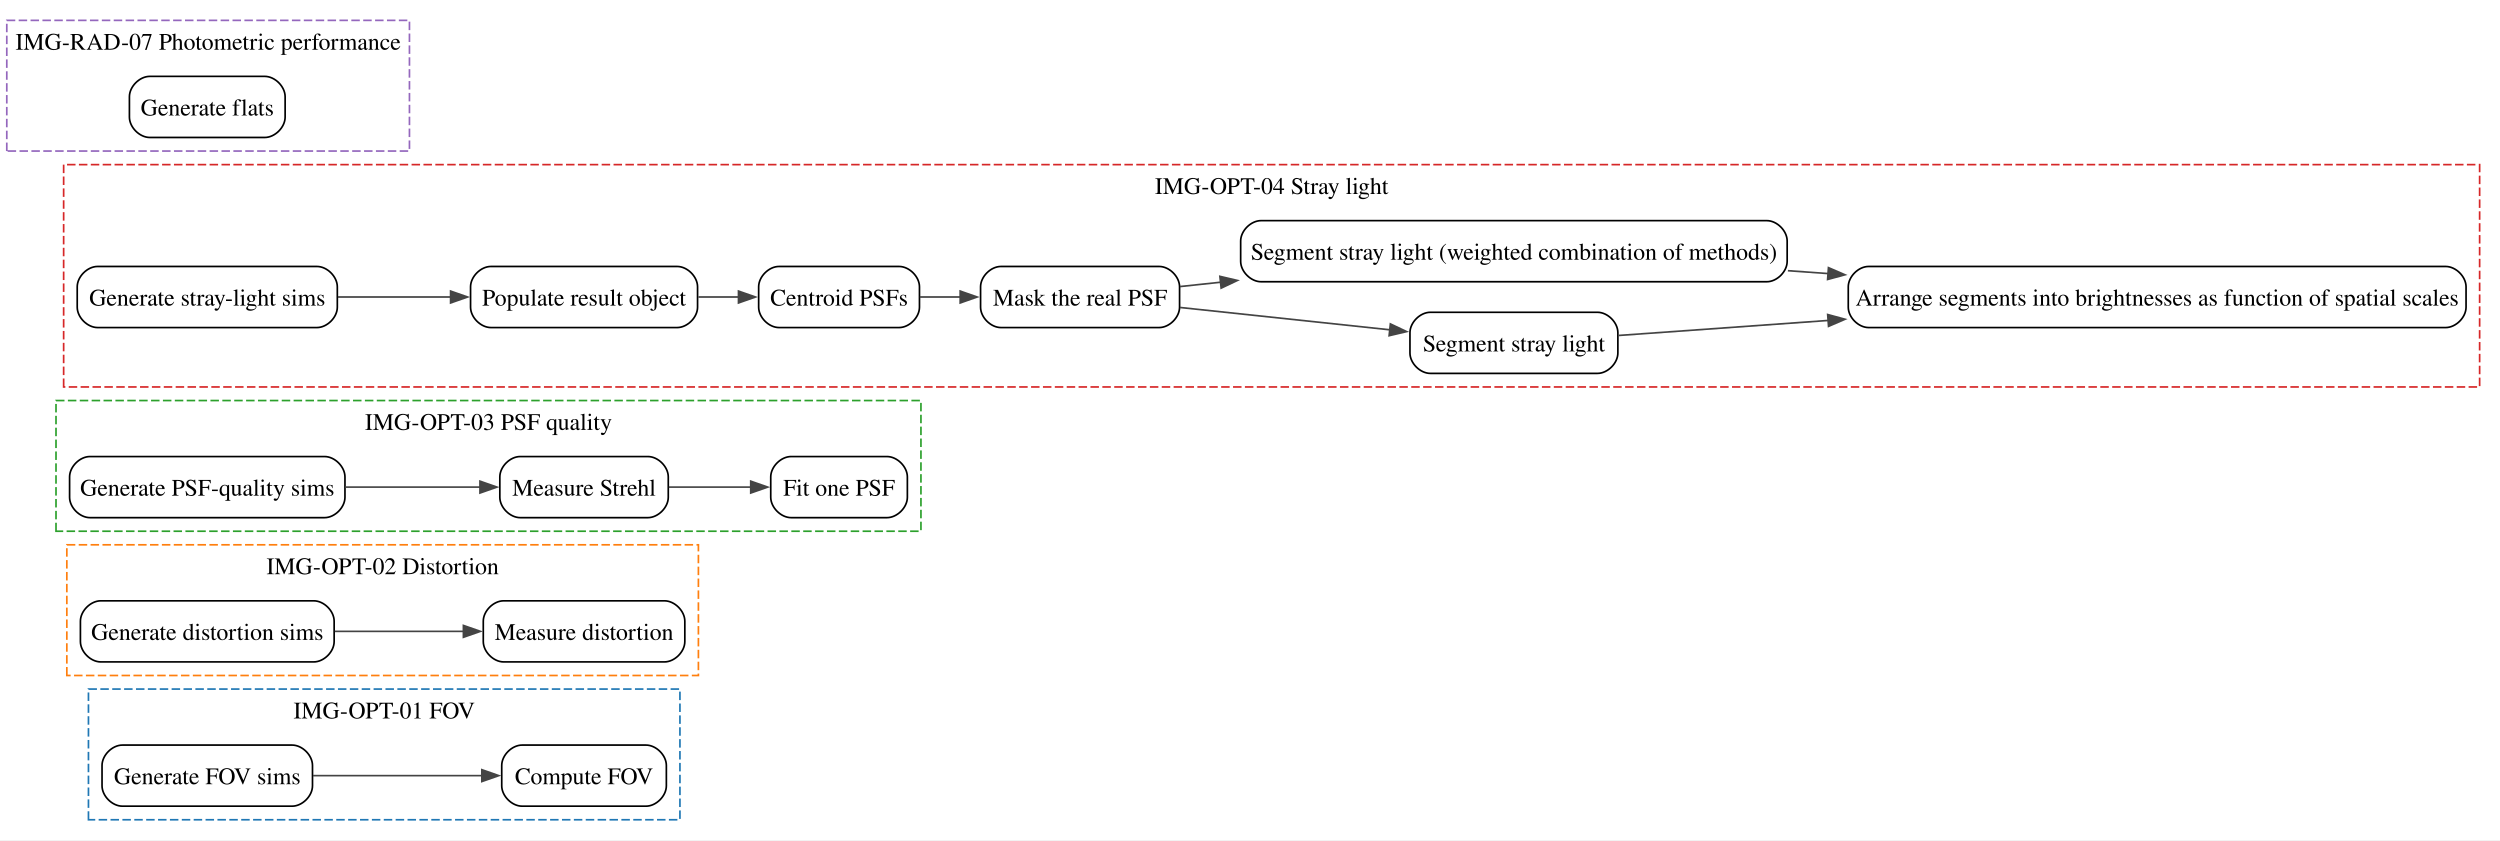
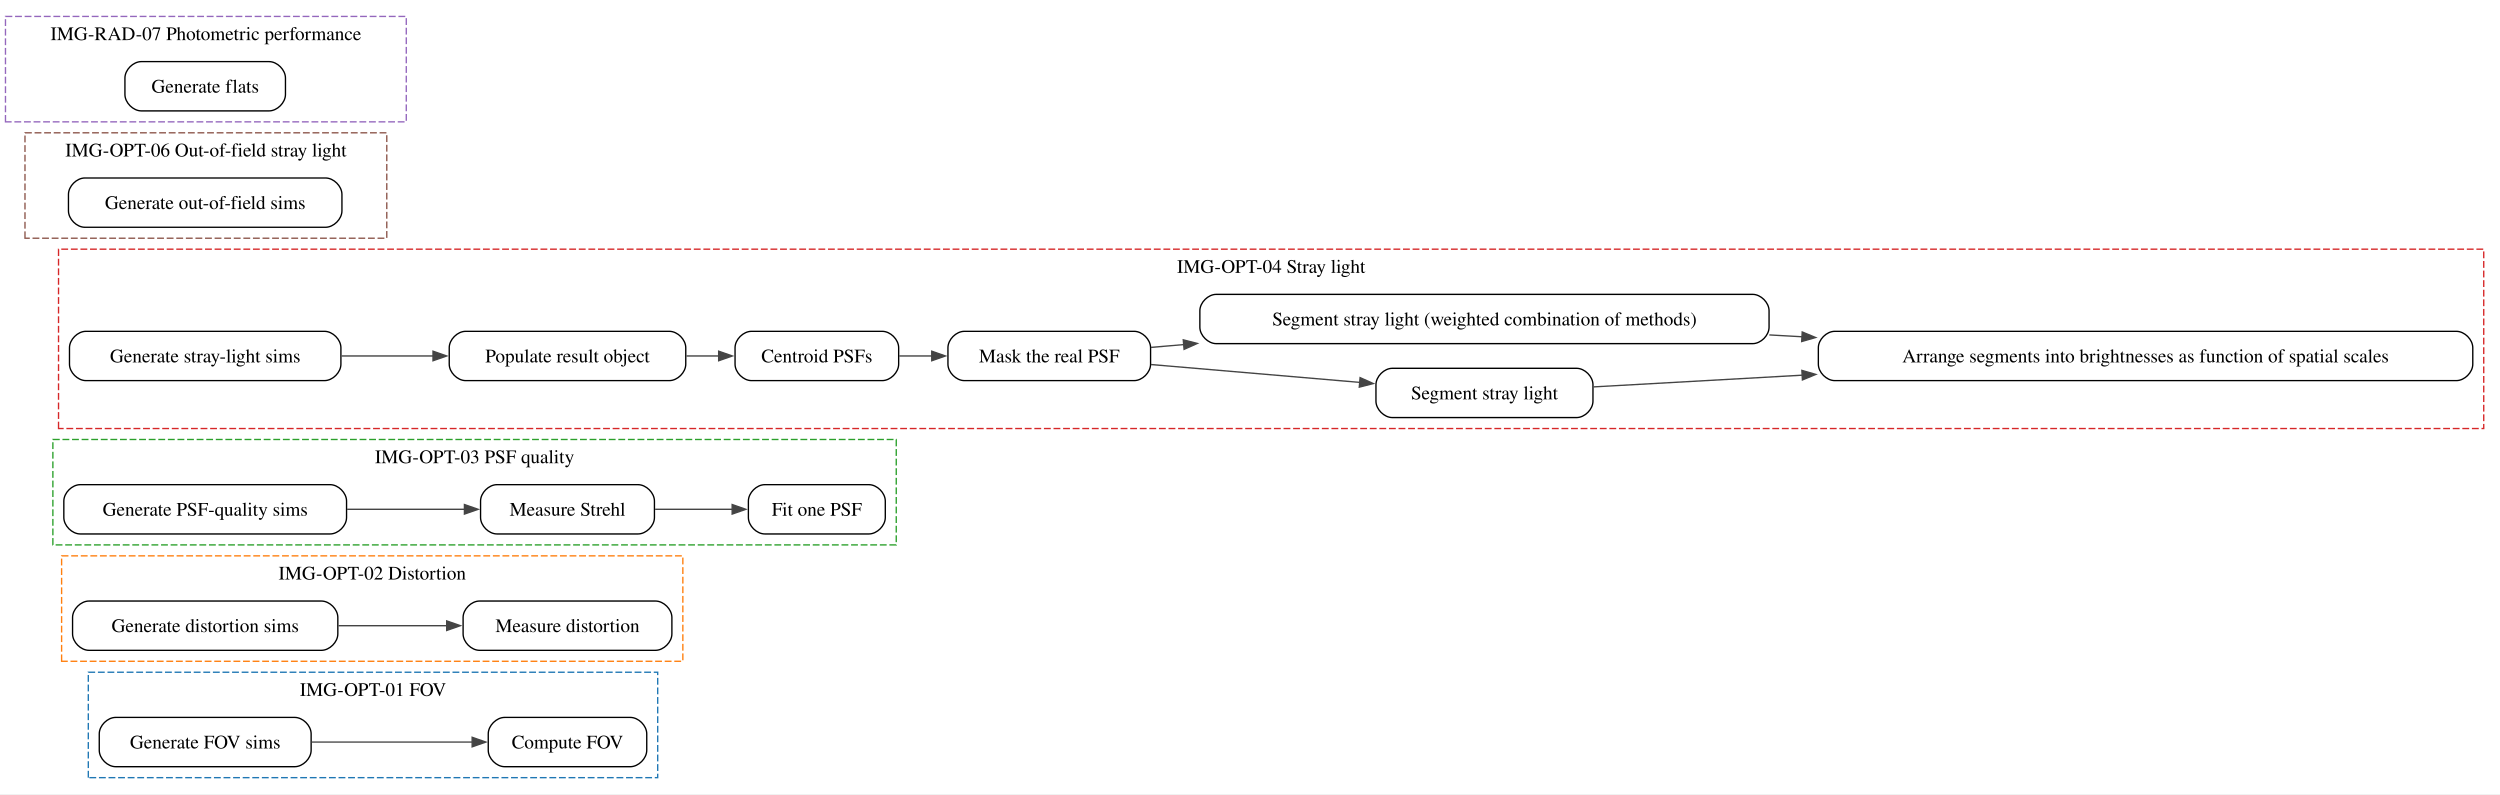
- <svg xmlns="http://www.w3.org/2000/svg" width="1473pt" height="495pt" viewBox="0.00 0.00 1473.00 495.00">
-   <g id="graph0" class="graph" transform="scale(1 1) rotate(0) translate(4 491)">
-     <polygon fill="white" stroke="none" points="-4,4 -4,-491 1469,-491 1469,4 -4,4" />
+ <svg xmlns="http://www.w3.org/2000/svg" width="1826pt" height="580pt" viewBox="0.00 0.00 1826.00 580.00">
+   <g id="graph0" class="graph" transform="scale(1 1) rotate(0) translate(4 576)">
+     <polygon fill="white" stroke="none" points="-4,4 -4,-576 1822.12,-576 1822.12,4 -4,4" />
    <g id="clust1" class="cluster">
-       <polygon fill="none" stroke="#1f77b4" stroke-dasharray="5,2" points="48.12,-8 48.12,-85 396.62,-85 396.62,-8 48.12,-8" />
-       <text xml:space="preserve" text-anchor="middle" x="222.38" y="-67.7" font-family="Times,serif" font-size="14.00">IMG-OPT-01 FOV</text>
+       <polygon fill="none" stroke="#1f77b4" stroke-dasharray="5,2" points="60.5,-8 60.5,-85 476.38,-85 476.38,-8 60.5,-8" />
+       <text xml:space="preserve" text-anchor="middle" x="268.44" y="-67.7" font-family="Times,serif" font-size="14.00">IMG-OPT-01 FOV</text>
    </g>
    <g id="clust2" class="cluster">
-       <polygon fill="none" stroke="#ff7f0e" stroke-dasharray="5,2" points="35.38,-93 35.38,-170 407.5,-170 407.5,-93 35.38,-93" />
-       <text xml:space="preserve" text-anchor="middle" x="221.44" y="-152.7" font-family="Times,serif" font-size="14.00">IMG-OPT-02 Distortion</text>
+       <polygon fill="none" stroke="#ff7f0e" stroke-dasharray="5,2" points="41,-93 41,-170 494.75,-170 494.75,-93 41,-93" />
+       <text xml:space="preserve" text-anchor="middle" x="267.88" y="-152.7" font-family="Times,serif" font-size="14.00">IMG-OPT-02 Distortion</text>
    </g>
    <g id="clust3" class="cluster">
-       <polygon fill="none" stroke="#2ca02c" stroke-dasharray="5,2" points="29,-178 29,-255 538.62,-255 538.62,-178 29,-178" />
-       <text xml:space="preserve" text-anchor="middle" x="283.81" y="-237.7" font-family="Times,serif" font-size="14.00">IMG-OPT-03 PSF quality</text>
+       <polygon fill="none" stroke="#2ca02c" stroke-dasharray="5,2" points="34.62,-178 34.62,-255 650.62,-255 650.62,-178 34.62,-178" />
+       <text xml:space="preserve" text-anchor="middle" x="342.62" y="-237.7" font-family="Times,serif" font-size="14.00">IMG-OPT-03 PSF quality</text>
    </g>
    <g id="clust4" class="cluster">
-       <polygon fill="none" stroke="#d62728" stroke-dasharray="5,2" points="33.5,-263 33.5,-394 1457,-394 1457,-263 33.5,-263" />
-       <text xml:space="preserve" text-anchor="middle" x="745.25" y="-376.7" font-family="Times,serif" font-size="14.00">IMG-OPT-04 Stray light</text>
+       <polygon fill="none" stroke="#d62728" stroke-dasharray="5,2" points="38.75,-263 38.75,-394 1810.12,-394 1810.12,-263 38.75,-263" />
+       <text xml:space="preserve" text-anchor="middle" x="924.44" y="-376.7" font-family="Times,serif" font-size="14.00">IMG-OPT-04 Stray light</text>
    </g>
    <g id="clust5" class="cluster">
-       <polygon fill="none" stroke="#9467bd" stroke-dasharray="5,2" points="0,-402 0,-479 237.25,-479 237.25,-402 0,-402" />
-       <text xml:space="preserve" text-anchor="middle" x="118.62" y="-461.7" font-family="Times,serif" font-size="14.00">IMG-RAD-07 Photometric performance</text>
+       <polygon fill="none" stroke="#8c564b" stroke-dasharray="5,2" points="14.25,-402 14.25,-479 278.5,-479 278.5,-402 14.25,-402" />
+       <text xml:space="preserve" text-anchor="middle" x="146.38" y="-461.7" font-family="Times,serif" font-size="14.00">IMG-OPT-06 Out-of-field stray light</text>
+     </g>
+     <g id="clust6" class="cluster">
+       <polygon fill="none" stroke="#9467bd" stroke-dasharray="5,2" points="0,-487 0,-564 292.75,-564 292.75,-487 0,-487" />
+       <text xml:space="preserve" text-anchor="middle" x="146.38" y="-546.7" font-family="Times,serif" font-size="14.00">IMG-RAD-07 Photometric performance</text>
    </g>
    <g id="node1" class="node">
-       <path fill="white" stroke="black" d="M168.12,-52C168.12,-52 68.12,-52 68.12,-52 62.12,-52 56.12,-46 56.12,-40 56.12,-40 56.12,-28 56.12,-28 56.12,-22 62.12,-16 68.12,-16 68.12,-16 168.12,-16 168.12,-16 174.12,-16 180.12,-22 180.12,-28 180.12,-28 180.12,-40 180.12,-40 180.12,-46 174.12,-52 168.12,-52" />
-       <text xml:space="preserve" text-anchor="middle" x="118.12" y="-28.95" font-family="Times,serif" font-size="14.00">Generate FOV sims</text>
+       <path fill="white" stroke="black" d="M211.25,-52C211.25,-52 80.5,-52 80.5,-52 74.5,-52 68.5,-46 68.5,-40 68.5,-40 68.5,-28 68.5,-28 68.5,-22 74.5,-16 80.5,-16 80.5,-16 211.25,-16 211.25,-16 217.25,-16 223.25,-22 223.25,-28 223.25,-28 223.25,-40 223.25,-40 223.25,-46 217.25,-52 211.25,-52" />
+       <text xml:space="preserve" text-anchor="middle" x="145.88" y="-29.32" font-family="Times,serif" font-size="14.00">Generate FOV sims</text>
    </g>
    <g id="node2" class="node">
-       <path fill="white" stroke="black" d="M376.62,-52C376.62,-52 303.62,-52 303.62,-52 297.62,-52 291.62,-46 291.62,-40 291.62,-40 291.62,-28 291.62,-28 291.62,-22 297.62,-16 303.62,-16 303.62,-16 376.62,-16 376.62,-16 382.62,-16 388.62,-22 388.62,-28 388.62,-28 388.62,-40 388.62,-40 388.62,-46 382.62,-52 376.62,-52" />
-       <text xml:space="preserve" text-anchor="middle" x="340.12" y="-28.95" font-family="Times,serif" font-size="14.00">Compute FOV</text>
+       <path fill="white" stroke="black" d="M456.38,-52C456.38,-52 364.62,-52 364.62,-52 358.62,-52 352.62,-46 352.62,-40 352.62,-40 352.62,-28 352.62,-28 352.62,-22 358.62,-16 364.62,-16 364.62,-16 456.38,-16 456.38,-16 462.38,-16 468.38,-22 468.38,-28 468.38,-28 468.38,-40 468.38,-40 468.38,-46 462.38,-52 456.38,-52" />
+       <text xml:space="preserve" text-anchor="middle" x="410.5" y="-29.32" font-family="Times,serif" font-size="14.00">Compute FOV</text>
    </g>
    <g id="edge1" class="edge">
-       <path fill="none" stroke="#444444" d="M180.41,-34C211.52,-34 249.16,-34 279.97,-34" />
-       <polygon fill="#444444" stroke="#444444" points="279.9,-37.5 289.9,-34 279.9,-30.5 279.9,-37.5" />
+       <path fill="none" stroke="#444444" d="M223.54,-34C260.7,-34 304.97,-34 340.99,-34" />
+       <polygon fill="#444444" stroke="#444444" points="340.86,-37.5 350.86,-34 340.86,-30.5 340.86,-37.5" />
    </g>
    <g id="node3" class="node">
-       <path fill="white" stroke="black" d="M180.88,-137C180.88,-137 55.37,-137 55.37,-137 49.37,-137 43.38,-131 43.38,-125 43.38,-125 43.38,-113 43.38,-113 43.38,-107 49.38,-101 55.38,-101 55.38,-101 180.88,-101 180.88,-101 186.88,-101 192.88,-107 192.88,-113 192.88,-113 192.88,-125 192.88,-125 192.88,-131 186.88,-137 180.88,-137" />
-       <text xml:space="preserve" text-anchor="middle" x="118.12" y="-113.95" font-family="Times,serif" font-size="14.00">Generate distortion sims</text>
+       <path fill="white" stroke="black" d="M230.75,-137C230.75,-137 61,-137 61,-137 55,-137 49,-131 49,-125 49,-125 49,-113 49,-113 49,-107 55,-101 61,-101 61,-101 230.75,-101 230.75,-101 236.75,-101 242.75,-107 242.75,-113 242.75,-113 242.75,-125 242.75,-125 242.75,-131 236.75,-137 230.75,-137" />
+       <text xml:space="preserve" text-anchor="middle" x="145.88" y="-114.33" font-family="Times,serif" font-size="14.00">Generate distortion sims</text>
    </g>
    <g id="node4" class="node">
-       <path fill="white" stroke="black" d="M387.5,-137C387.5,-137 292.75,-137 292.75,-137 286.75,-137 280.75,-131 280.75,-125 280.75,-125 280.75,-113 280.75,-113 280.75,-107 286.75,-101 292.75,-101 292.75,-101 387.5,-101 387.5,-101 393.5,-101 399.5,-107 399.5,-113 399.5,-113 399.5,-125 399.5,-125 399.5,-131 393.5,-137 387.5,-137" />
-       <text xml:space="preserve" text-anchor="middle" x="340.12" y="-113.95" font-family="Times,serif" font-size="14.00">Measure distortion</text>
+       <path fill="white" stroke="black" d="M474.75,-137C474.75,-137 346.25,-137 346.25,-137 340.25,-137 334.25,-131 334.25,-125 334.25,-125 334.25,-113 334.25,-113 334.25,-107 340.25,-101 346.25,-101 346.25,-101 474.75,-101 474.75,-101 480.75,-101 486.75,-107 486.75,-113 486.75,-113 486.75,-125 486.75,-125 486.75,-131 480.75,-137 474.75,-137" />
+       <text xml:space="preserve" text-anchor="middle" x="410.5" y="-114.33" font-family="Times,serif" font-size="14.00">Measure distortion</text>
    </g>
    <g id="edge2" class="edge">
-       <path fill="none" stroke="#444444" d="M193.3,-119C217.85,-119 245.08,-119 269.29,-119" />
-       <polygon fill="#444444" stroke="#444444" points="269.04,-122.5 279.04,-119 269.04,-115.5 269.04,-122.5" />
+       <path fill="none" stroke="#444444" d="M243.18,-119C269.07,-119 296.93,-119 322.3,-119" />
+       <polygon fill="#444444" stroke="#444444" points="322.26,-122.5 332.26,-119 322.26,-115.5 322.26,-122.5" />
    </g>
    <g id="node5" class="node">
-       <path fill="white" stroke="black" d="M187.25,-222C187.25,-222 49,-222 49,-222 43,-222 37,-216 37,-210 37,-210 37,-198 37,-198 37,-192 43,-186 49,-186 49,-186 187.25,-186 187.25,-186 193.25,-186 199.25,-192 199.25,-198 199.25,-198 199.25,-210 199.25,-210 199.25,-216 193.25,-222 187.25,-222" />
-       <text xml:space="preserve" text-anchor="middle" x="118.12" y="-198.95" font-family="Times,serif" font-size="14.00">Generate PSF-quality sims</text>
+       <path fill="white" stroke="black" d="M237.12,-222C237.12,-222 54.63,-222 54.63,-222 48.62,-222 42.62,-216 42.62,-210 42.62,-210 42.62,-198 42.62,-198 42.62,-192 48.62,-186 54.62,-186 54.62,-186 237.12,-186 237.12,-186 243.12,-186 249.12,-192 249.12,-198 249.12,-198 249.12,-210 249.12,-210 249.12,-216 243.12,-222 237.12,-222" />
+       <text xml:space="preserve" text-anchor="middle" x="145.88" y="-199.32" font-family="Times,serif" font-size="14.00">Generate PSF-quality sims</text>
    </g>
    <g id="node7" class="node">
-       <path fill="white" stroke="black" d="M377.75,-222C377.75,-222 302.5,-222 302.5,-222 296.5,-222 290.5,-216 290.5,-210 290.5,-210 290.5,-198 290.5,-198 290.5,-192 296.5,-186 302.5,-186 302.5,-186 377.75,-186 377.75,-186 383.75,-186 389.75,-192 389.75,-198 389.75,-198 389.75,-210 389.75,-210 389.75,-216 383.75,-222 377.75,-222" />
-       <text xml:space="preserve" text-anchor="middle" x="340.12" y="-198.95" font-family="Times,serif" font-size="14.00">Measure Strehl</text>
+       <path fill="white" stroke="black" d="M462,-222C462,-222 359,-222 359,-222 353,-222 347,-216 347,-210 347,-210 347,-198 347,-198 347,-192 353,-186 359,-186 359,-186 462,-186 462,-186 468,-186 474,-192 474,-198 474,-198 474,-210 474,-210 474,-216 468,-222 462,-222" />
+       <text xml:space="preserve" text-anchor="middle" x="410.5" y="-199.32" font-family="Times,serif" font-size="14.00">Measure Strehl</text>
    </g>
    <g id="edge4" class="edge">
-       <path fill="none" stroke="#444444" d="M199.48,-204C225.76,-204 254.48,-204 279,-204" />
-       <polygon fill="#444444" stroke="#444444" points="278.8,-207.5 288.8,-204 278.8,-200.5 278.8,-207.5" />
+       <path fill="none" stroke="#444444" d="M249.54,-204C278.24,-204 308.86,-204 335.55,-204" />
+       <polygon fill="#444444" stroke="#444444" points="335.21,-207.5 345.21,-204 335.21,-200.5 335.21,-207.5" />
    </g>
    <g id="node6" class="node">
-       <path fill="white" stroke="black" d="M518.62,-222C518.62,-222 462.12,-222 462.12,-222 456.12,-222 450.12,-216 450.12,-210 450.12,-210 450.12,-198 450.12,-198 450.12,-192 456.12,-186 462.12,-186 462.12,-186 518.62,-186 518.62,-186 524.62,-186 530.62,-192 530.62,-198 530.62,-198 530.62,-210 530.62,-210 530.62,-216 524.62,-222 518.62,-222" />
-       <text xml:space="preserve" text-anchor="middle" x="490.38" y="-198.95" font-family="Times,serif" font-size="14.00">Fit one PSF</text>
+       <path fill="white" stroke="black" d="M630.62,-222C630.62,-222 554.62,-222 554.62,-222 548.62,-222 542.62,-216 542.62,-210 542.62,-210 542.62,-198 542.62,-198 542.62,-192 548.62,-186 554.62,-186 554.62,-186 630.62,-186 630.62,-186 636.62,-186 642.62,-192 642.62,-198 642.62,-198 642.62,-210 642.62,-210 642.62,-216 636.62,-222 630.62,-222" />
+       <text xml:space="preserve" text-anchor="middle" x="592.62" y="-199.32" font-family="Times,serif" font-size="14.00">Fit one PSF</text>
    </g>
    <g id="edge3" class="edge">
-       <path fill="none" stroke="#444444" d="M390.08,-204C405.69,-204 422.99,-204 438.72,-204" />
-       <polygon fill="#444444" stroke="#444444" points="438.33,-207.5 448.33,-204 438.33,-200.5 438.33,-207.5" />
+       <path fill="none" stroke="#444444" d="M474.5,-204C492.81,-204 512.77,-204 530.94,-204" />
+       <polygon fill="#444444" stroke="#444444" points="530.77,-207.5 540.77,-204 530.77,-200.5 530.77,-207.5" />
    </g>
    <g id="node8" class="node">
-       <path fill="white" stroke="black" d="M182.75,-334C182.75,-334 53.5,-334 53.5,-334 47.5,-334 41.5,-328 41.5,-322 41.5,-322 41.5,-310 41.5,-310 41.5,-304 47.5,-298 53.5,-298 53.5,-298 182.75,-298 182.75,-298 188.75,-298 194.75,-304 194.75,-310 194.75,-310 194.75,-322 194.75,-322 194.75,-328 188.75,-334 182.75,-334" />
-       <text xml:space="preserve" text-anchor="middle" x="118.12" y="-310.95" font-family="Times,serif" font-size="14.00">Generate stray-light sims</text>
+       <path fill="white" stroke="black" d="M233,-334C233,-334 58.75,-334 58.75,-334 52.75,-334 46.75,-328 46.75,-322 46.75,-322 46.75,-310 46.75,-310 46.75,-304 52.75,-298 58.75,-298 58.75,-298 233,-298 233,-298 239,-298 245,-304 245,-310 245,-310 245,-322 245,-322 245,-328 239,-334 233,-334" />
+       <text xml:space="preserve" text-anchor="middle" x="145.88" y="-311.32" font-family="Times,serif" font-size="14.00">Generate stray-light sims</text>
    </g>
    <g id="node9" class="node">
-       <path fill="white" stroke="black" d="M395,-334C395,-334 285.25,-334 285.25,-334 279.25,-334 273.25,-328 273.25,-322 273.25,-322 273.25,-310 273.25,-310 273.25,-304 279.25,-298 285.25,-298 285.25,-298 395,-298 395,-298 401,-298 407,-304 407,-310 407,-310 407,-322 407,-322 407,-328 401,-334 395,-334" />
-       <text xml:space="preserve" text-anchor="middle" x="340.12" y="-310.95" font-family="Times,serif" font-size="14.00">Populate result object</text>
+       <path fill="white" stroke="black" d="M484.88,-334C484.88,-334 336.12,-334 336.12,-334 330.12,-334 324.12,-328 324.12,-322 324.12,-322 324.12,-310 324.12,-310 324.12,-304 330.12,-298 336.12,-298 336.12,-298 484.88,-298 484.88,-298 490.88,-298 496.88,-304 496.88,-310 496.88,-310 496.88,-322 496.88,-322 496.88,-328 490.88,-334 484.88,-334" />
+       <text xml:space="preserve" text-anchor="middle" x="410.5" y="-311.32" font-family="Times,serif" font-size="14.00">Populate result object</text>
    </g>
    <g id="edge5" class="edge">
-       <path fill="none" stroke="#444444" d="M195.14,-316C216.62,-316 240.01,-316 261.58,-316" />
-       <polygon fill="#444444" stroke="#444444" points="261.49,-319.5 271.49,-316 261.49,-312.5 261.49,-319.5" />
+       <path fill="none" stroke="#444444" d="M245.41,-316C267.35,-316 290.59,-316 312.47,-316" />
+       <polygon fill="#444444" stroke="#444444" points="312.26,-319.5 322.26,-316 312.26,-312.5 312.26,-319.5" />
    </g>
    <g id="node11" class="node">
-       <path fill="white" stroke="black" d="M525.75,-334C525.75,-334 455,-334 455,-334 449,-334 443,-328 443,-322 443,-322 443,-310 443,-310 443,-304 449,-298 455,-298 455,-298 525.75,-298 525.75,-298 531.75,-298 537.75,-304 537.75,-310 537.75,-310 537.75,-322 537.75,-322 537.75,-328 531.75,-334 525.75,-334" />
-       <text xml:space="preserve" text-anchor="middle" x="490.38" y="-310.95" font-family="Times,serif" font-size="14.00">Centroid PSFs</text>
+       <path fill="white" stroke="black" d="M640.38,-334C640.38,-334 544.88,-334 544.88,-334 538.88,-334 532.88,-328 532.88,-322 532.88,-322 532.88,-310 532.88,-310 532.88,-304 538.88,-298 544.88,-298 544.88,-298 640.38,-298 640.38,-298 646.38,-298 652.38,-304 652.38,-310 652.38,-310 652.38,-322 652.38,-322 652.38,-328 646.38,-334 640.38,-334" />
+       <text xml:space="preserve" text-anchor="middle" x="592.62" y="-311.32" font-family="Times,serif" font-size="14.00">Centroid PSFs</text>
    </g>
    <g id="edge8" class="edge">
-       <path fill="none" stroke="#444444" d="M407.45,-316C415.42,-316 423.52,-316 431.37,-316" />
-       <polygon fill="#444444" stroke="#444444" points="431.12,-319.5 441.12,-316 431.12,-312.5 431.12,-319.5" />
+       <path fill="none" stroke="#444444" d="M497.34,-316C505.32,-316 513.34,-316 521.15,-316" />
+       <polygon fill="#444444" stroke="#444444" points="520.91,-319.5 530.91,-316 520.91,-312.5 520.91,-319.5" />
    </g>
    <g id="node10" class="node">
-       <path fill="white" stroke="black" d="M1437,-334C1437,-334 1097,-334 1097,-334 1091,-334 1085,-328 1085,-322 1085,-322 1085,-310 1085,-310 1085,-304 1091,-298 1097,-298 1097,-298 1437,-298 1437,-298 1443,-298 1449,-304 1449,-310 1449,-310 1449,-322 1449,-322 1449,-328 1443,-334 1437,-334" />
-       <text xml:space="preserve" text-anchor="middle" x="1267" y="-310.95" font-family="Times,serif" font-size="14.00">Arrange segments into brightnesses as function of spatial scales</text>
+       <path fill="white" stroke="black" d="M1790.12,-334C1790.12,-334 1336.12,-334 1336.12,-334 1330.12,-334 1324.12,-328 1324.12,-322 1324.12,-322 1324.12,-310 1324.12,-310 1324.12,-304 1330.12,-298 1336.12,-298 1336.12,-298 1790.12,-298 1790.12,-298 1796.12,-298 1802.12,-304 1802.12,-310 1802.12,-310 1802.12,-322 1802.12,-322 1802.12,-328 1796.12,-334 1790.12,-334" />
+       <text xml:space="preserve" text-anchor="middle" x="1563.12" y="-311.32" font-family="Times,serif" font-size="14.00">Arrange segments into brightnesses as function of spatial scales</text>
    </g>
    <g id="node14" class="node">
-       <path fill="white" stroke="black" d="M679,-334C679,-334 585.75,-334 585.75,-334 579.75,-334 573.75,-328 573.75,-322 573.75,-322 573.75,-310 573.75,-310 573.75,-304 579.75,-298 585.75,-298 585.75,-298 679,-298 679,-298 685,-298 691,-304 691,-310 691,-310 691,-322 691,-322 691,-328 685,-334 679,-334" />
-       <text xml:space="preserve" text-anchor="middle" x="632.38" y="-310.95" font-family="Times,serif" font-size="14.00">Mask the real PSF</text>
+       <path fill="white" stroke="black" d="M824.38,-334C824.38,-334 700.38,-334 700.38,-334 694.38,-334 688.38,-328 688.38,-322 688.38,-322 688.38,-310 688.38,-310 688.38,-304 694.38,-298 700.38,-298 700.38,-298 824.38,-298 824.38,-298 830.38,-298 836.38,-304 836.38,-310 836.38,-310 836.38,-322 836.38,-322 836.38,-328 830.38,-334 824.38,-334" />
+       <text xml:space="preserve" text-anchor="middle" x="762.38" y="-311.32" font-family="Times,serif" font-size="14.00">Mask the real PSF</text>
    </g>
    <g id="edge11" class="edge">
-       <path fill="none" stroke="#444444" d="M537.99,-316C545.67,-316 553.77,-316 561.86,-316" />
-       <polygon fill="#444444" stroke="#444444" points="561.74,-319.5 571.74,-316 561.74,-312.5 561.74,-319.5" />
+       <path fill="none" stroke="#444444" d="M652.77,-316C660.53,-316 668.59,-316 676.67,-316" />
+       <polygon fill="#444444" stroke="#444444" points="676.55,-319.5 686.55,-316 676.55,-312.5 676.55,-319.5" />
    </g>
    <g id="node12" class="node">
-       <path fill="white" stroke="black" d="M937.25,-307C937.25,-307 838.75,-307 838.75,-307 832.75,-307 826.75,-301 826.75,-295 826.75,-295 826.75,-283 826.75,-283 826.75,-277 832.75,-271 838.75,-271 838.75,-271 937.25,-271 937.25,-271 943.25,-271 949.25,-277 949.25,-283 949.25,-283 949.25,-295 949.25,-295 949.25,-301 943.25,-307 937.25,-307" />
-       <text xml:space="preserve" text-anchor="middle" x="888" y="-283.95" font-family="Times,serif" font-size="14.00">Segment stray light</text>
+       <path fill="white" stroke="black" d="M1147.5,-307C1147.5,-307 1013,-307 1013,-307 1007,-307 1001,-301 1001,-295 1001,-295 1001,-283 1001,-283 1001,-277 1007,-271 1013,-271 1013,-271 1147.5,-271 1147.5,-271 1153.5,-271 1159.5,-277 1159.5,-283 1159.5,-283 1159.5,-295 1159.5,-295 1159.5,-301 1153.5,-307 1147.5,-307" />
+       <text xml:space="preserve" text-anchor="middle" x="1080.25" y="-284.32" font-family="Times,serif" font-size="14.00">Segment stray light</text>
    </g>
    <g id="edge6" class="edge">
-       <path fill="none" stroke="#444444" d="M949.57,-293.34C983.63,-295.78 1028.24,-298.97 1073.18,-302.19" />
-       <polygon fill="#444444" stroke="#444444" points="1072.87,-305.68 1083.09,-302.9 1073.37,-298.7 1072.87,-305.68" />
+       <path fill="none" stroke="#444444" d="M1159.85,-293.41C1202.14,-295.79 1256.9,-298.86 1312.32,-301.97" />
+       <polygon fill="#444444" stroke="#444444" points="1312.09,-305.47 1322.27,-302.53 1312.48,-298.48 1312.09,-305.47" />
    </g>
    <g id="node13" class="node">
-       <path fill="white" stroke="black" d="M1037,-361C1037,-361 739,-361 739,-361 733,-361 727,-355 727,-349 727,-349 727,-337 727,-337 727,-331 733,-325 739,-325 739,-325 1037,-325 1037,-325 1043,-325 1049,-331 1049,-337 1049,-337 1049,-349 1049,-349 1049,-355 1043,-361 1037,-361" />
-       <text xml:space="preserve" text-anchor="middle" x="888" y="-337.95" font-family="Times,serif" font-size="14.00">Segment stray light (weighted combination of methods)</text>
+       <path fill="white" stroke="black" d="M1276.12,-361C1276.12,-361 884.38,-361 884.38,-361 878.38,-361 872.38,-355 872.38,-349 872.38,-349 872.38,-337 872.38,-337 872.38,-331 878.38,-325 884.38,-325 884.38,-325 1276.12,-325 1276.12,-325 1282.12,-325 1288.12,-331 1288.12,-337 1288.12,-337 1288.12,-349 1288.12,-349 1288.12,-355 1282.12,-361 1276.12,-361" />
+       <text xml:space="preserve" text-anchor="middle" x="1080.25" y="-338.32" font-family="Times,serif" font-size="14.00">Segment stray light (weighted combination of methods)</text>
    </g>
    <g id="edge7" class="edge">
-       <path fill="none" stroke="#444444" d="M1049.43,-331.51C1057.33,-330.94 1065.3,-330.37 1073.27,-329.8" />
-       <polygon fill="#444444" stroke="#444444" points="1073.32,-333.31 1083.05,-329.1 1072.82,-326.33 1073.32,-333.31" />
+       <path fill="none" stroke="#444444" d="M1288.32,-331.37C1296.28,-330.93 1304.28,-330.48 1312.3,-330.03" />
+       <polygon fill="#444444" stroke="#444444" points="1312.34,-333.53 1322.13,-329.48 1311.95,-326.54 1312.34,-333.53" />
    </g>
    <g id="edge9" class="edge">
-       <path fill="none" stroke="#444444" d="M691.24,-309.84C727.97,-305.93 775.78,-300.84 814.96,-296.67" />
-       <polygon fill="#444444" stroke="#444444" points="815.21,-300.16 824.78,-295.62 814.47,-293.2 815.21,-300.16" />
+       <path fill="none" stroke="#444444" d="M836.64,-309.74C882.11,-305.85 940.87,-300.83 989.18,-296.7" />
+       <polygon fill="#444444" stroke="#444444" points="989.41,-300.19 999.08,-295.85 988.82,-293.22 989.41,-300.19" />
    </g>
    <g id="edge10" class="edge">
-       <path fill="none" stroke="#444444" d="M691.24,-322.16C698.87,-322.97 706.97,-323.83 715.37,-324.73" />
-       <polygon fill="#444444" stroke="#444444" points="714.76,-328.18 725.07,-325.76 715.5,-321.22 714.76,-328.18" />
+       <path fill="none" stroke="#444444" d="M836.64,-322.26C844.28,-322.92 852.3,-323.6 860.58,-324.31" />
+       <polygon fill="#444444" stroke="#444444" points="860.26,-327.79 870.52,-325.16 860.85,-320.82 860.26,-327.79" />
    </g>
    <g id="node15" class="node">
-       <path fill="white" stroke="black" d="M152,-446C152,-446 84.25,-446 84.25,-446 78.25,-446 72.25,-440 72.25,-434 72.25,-434 72.25,-422 72.25,-422 72.25,-416 78.25,-410 84.25,-410 84.25,-410 152,-410 152,-410 158,-410 164,-416 164,-422 164,-422 164,-434 164,-434 164,-440 158,-446 152,-446" />
-       <text xml:space="preserve" text-anchor="middle" x="118.12" y="-422.95" font-family="Times,serif" font-size="14.00">Generate flats</text>
+       <path fill="white" stroke="black" d="M233.75,-446C233.75,-446 58,-446 58,-446 52,-446 46,-440 46,-434 46,-434 46,-422 46,-422 46,-416 52,-410 58,-410 58,-410 233.75,-410 233.75,-410 239.75,-410 245.75,-416 245.75,-422 245.75,-422 245.75,-434 245.75,-434 245.75,-440 239.75,-446 233.75,-446" />
+       <text xml:space="preserve" text-anchor="middle" x="145.88" y="-423.32" font-family="Times,serif" font-size="14.00">Generate out-of-field sims</text>
+     </g>
+     <g id="node16" class="node">
+       <path fill="white" stroke="black" d="M192.5,-531C192.5,-531 99.25,-531 99.25,-531 93.25,-531 87.25,-525 87.25,-519 87.25,-519 87.25,-507 87.25,-507 87.25,-501 93.25,-495 99.25,-495 99.25,-495 192.5,-495 192.5,-495 198.5,-495 204.5,-501 204.5,-507 204.5,-507 204.5,-519 204.5,-519 204.5,-525 198.5,-531 192.5,-531" />
+       <text xml:space="preserve" text-anchor="middle" x="145.88" y="-508.32" font-family="Times,serif" font-size="14.00">Generate flats</text>
    </g>
  </g>
</svg>
